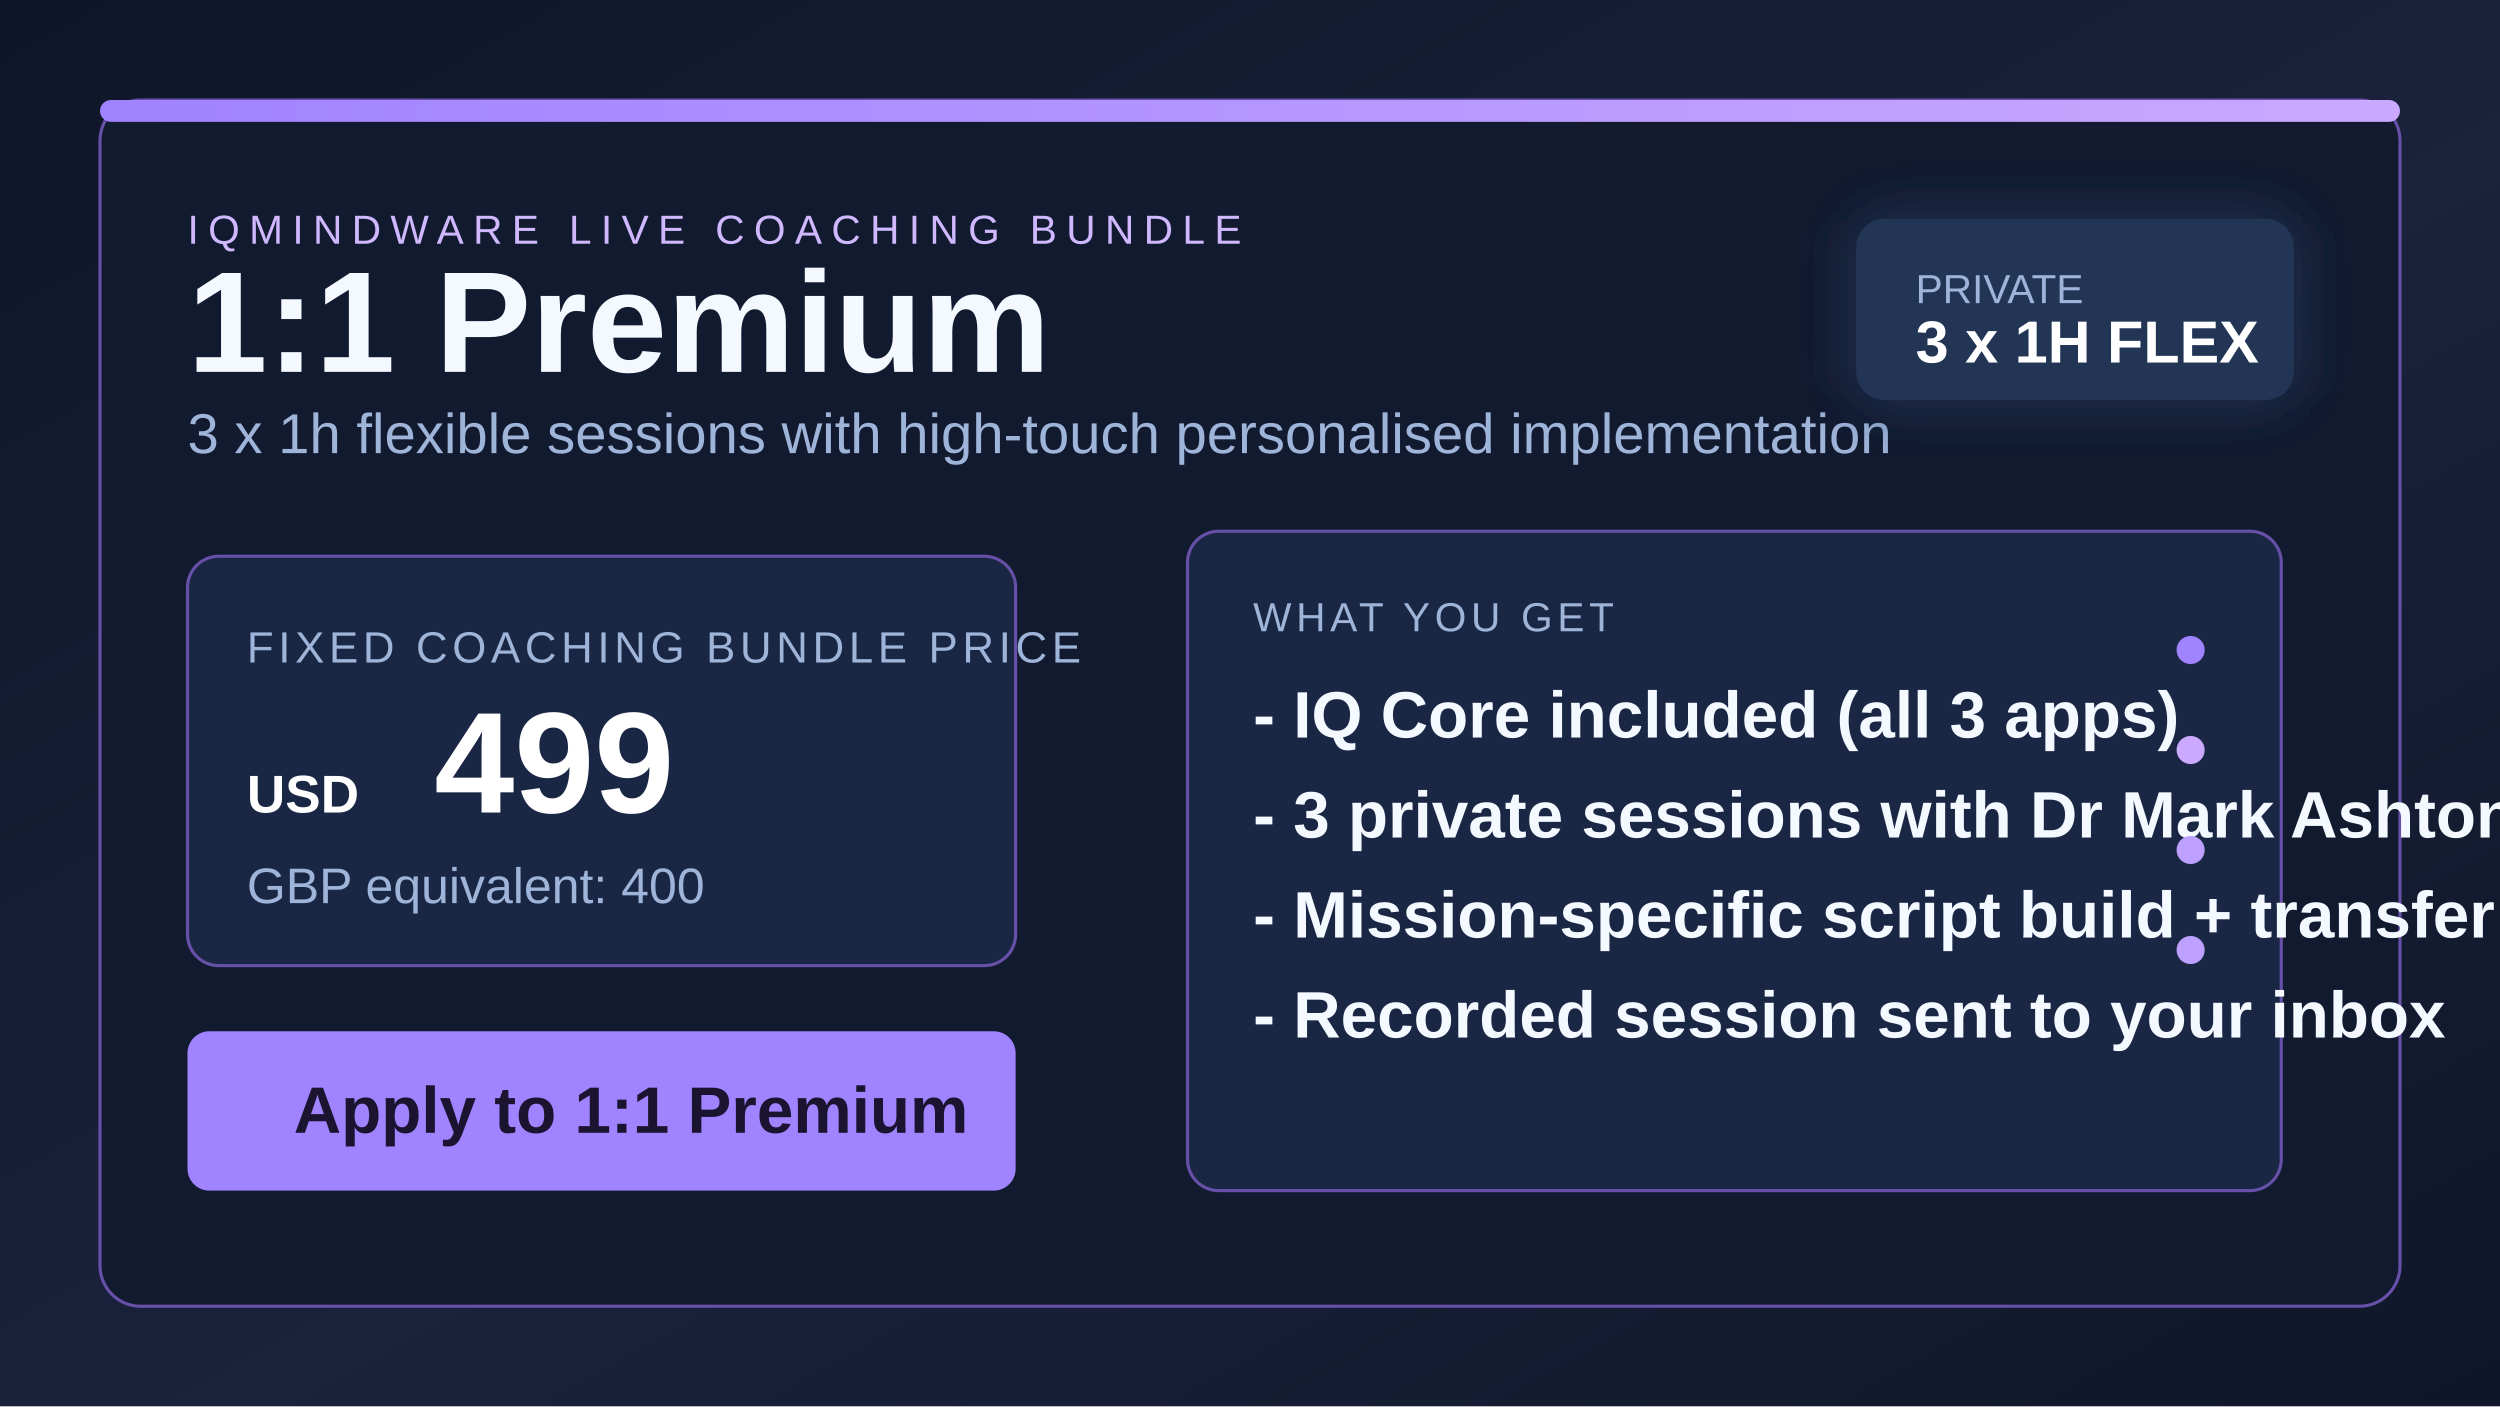
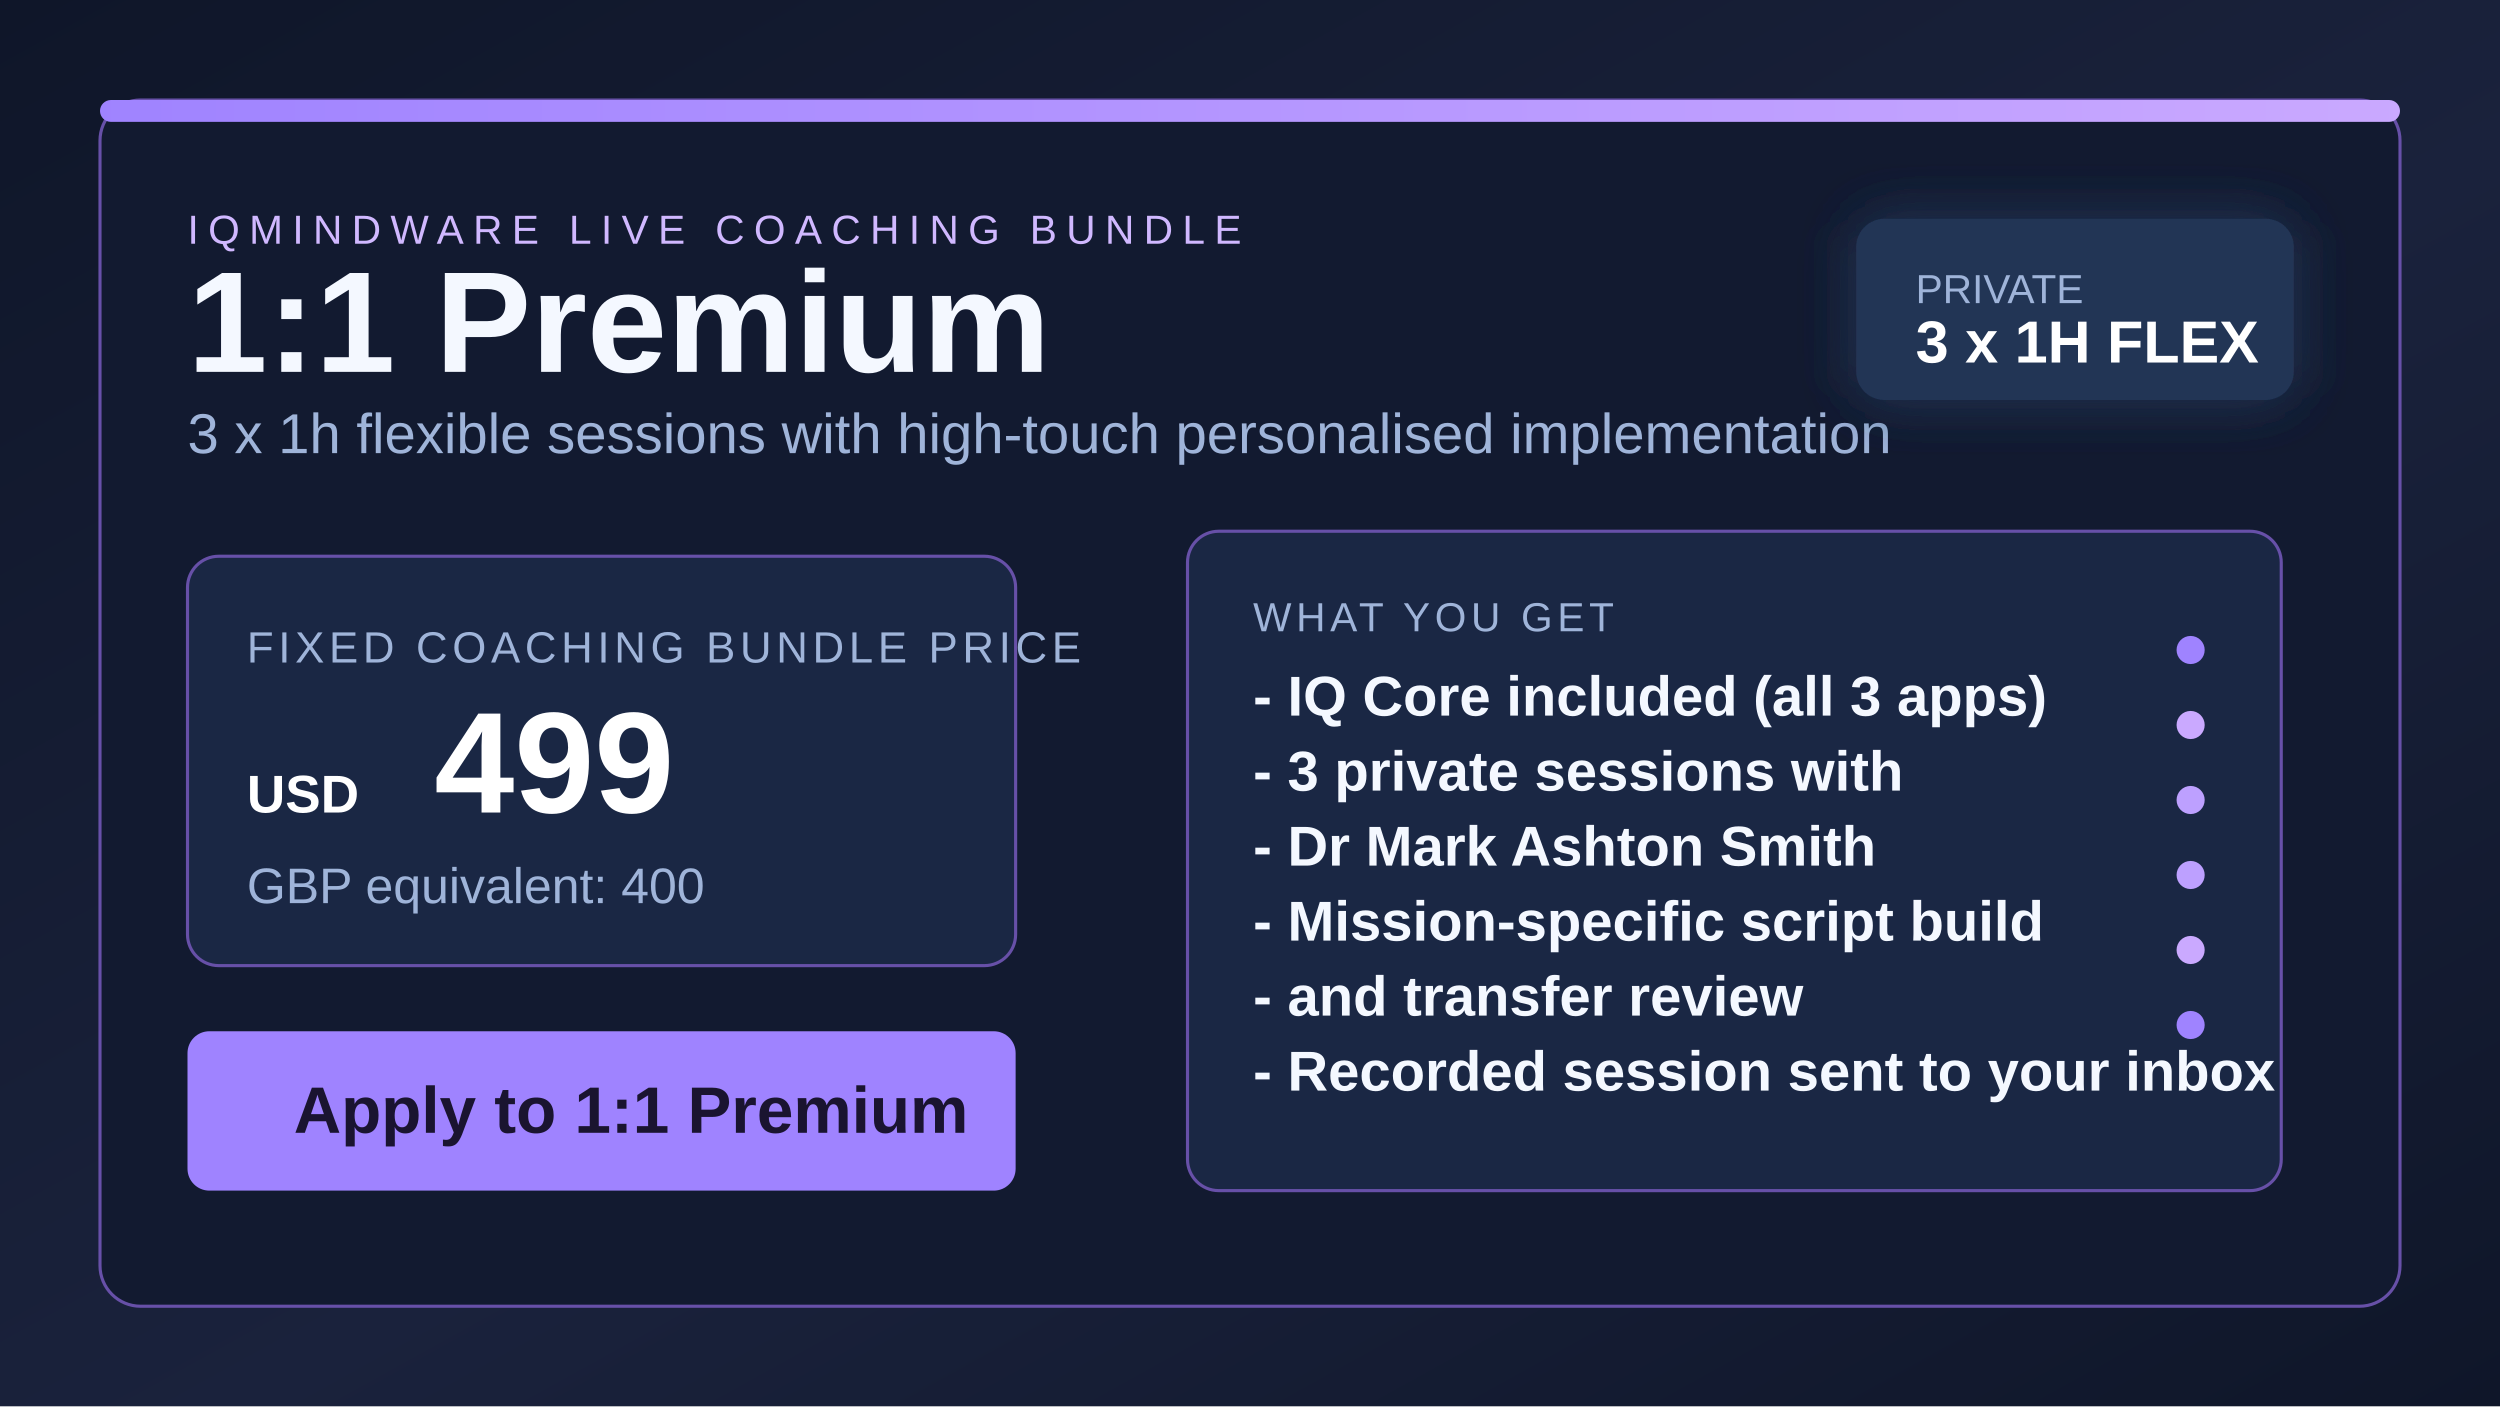
<svg xmlns="http://www.w3.org/2000/svg" width="1600" height="900" viewBox="0 0 1600 900" role="img" aria-labelledby="title desc">
  <defs>
    <linearGradient id="bg" x1="0" y1="0" x2="1" y2="1">
      <stop offset="0%" stop-color="#0f1629" />
      <stop offset="55%" stop-color="#1a223c" />
      <stop offset="100%" stop-color="#0f1629" />
    </linearGradient>
    <linearGradient id="accent" x1="0" y1="0" x2="1" y2="0">
      <stop offset="0%" stop-color="#9f83ff" />
      <stop offset="100%" stop-color="#caa9ff" />
    </linearGradient>
    <filter id="softGlow" x="-30%" y="-30%" width="160%" height="160%">
      <feGaussianBlur stdDeviation="18" result="blur" />
      <feMerge>
        <feMergeNode in="blur" />
        <feMergeNode in="SourceGraphic" />
      </feMerge>
    </filter>
  </defs>
  <rect width="1600" height="900" fill="url(#bg)" />
  <rect x="64" y="64" width="1472" height="772" rx="26" fill="#121a30" stroke="#6750a8" stroke-width="2" />
  <rect x="64" y="64" width="1472" height="14" rx="7" fill="url(#accent)" />
  <text x="120" y="156" fill="#d0b8ff" font-family="Arial, Helvetica, sans-serif" font-size="26" letter-spacing="6">IQMINDWARE LIVE COACHING BUNDLE</text>
  <text x="120" y="238" fill="#f4f8ff" font-family="Arial, Helvetica, sans-serif" font-size="92" font-weight="700">1:1 Premium</text>
  <text x="120" y="290" fill="#9fb4d9" font-family="Arial, Helvetica, sans-serif" font-size="36">3 x 1h flexible sessions with high-touch personalised implementation</text>
  <rect x="120" y="356" width="530" height="262" rx="20" fill="#1a2744" stroke="#6750a8" stroke-width="2" />
  <text x="158" y="424" fill="#9fb4d9" font-family="Arial, Helvetica, sans-serif" font-size="28" letter-spacing="3">FIXED COACHING BUNDLE PRICE</text>
  <text x="158" y="520" fill="#ffffff" font-family="Arial, Helvetica, sans-serif" font-size="34" font-weight="700">USD</text>
  <text x="278" y="520" fill="#ffffff" font-family="Arial, Helvetica, sans-serif" font-size="92" font-weight="700">499</text>
  <text x="158" y="578" fill="#9fb4d9" font-family="Arial, Helvetica, sans-serif" font-size="32">GBP equivalent: 400</text>
  <rect x="120" y="660" width="530" height="102" rx="14" fill="#9f83ff" />
  <text x="188" y="725" fill="#1a1430" font-family="Arial, Helvetica, sans-serif" font-size="42" font-weight="700">Apply to 1:1 Premium</text>
  <g transform="translate(760 340)">
    <rect x="0" y="0" width="700" height="422" rx="20" fill="#1a2744" stroke="#6750a8" stroke-width="2" />
    <text x="42" y="64" fill="#9fb4d9" font-family="Arial, Helvetica, sans-serif" font-size="26" letter-spacing="3">WHAT YOU GET</text>
-     <text x="42" y="132" fill="#f4f8ff" font-family="Arial, Helvetica, sans-serif" font-size="42" font-weight="700">- IQ Core included (all 3 apps)</text>
-     <text x="42" y="196" fill="#f4f8ff" font-family="Arial, Helvetica, sans-serif" font-size="42" font-weight="700">- 3 private sessions with Dr Mark Ashton Smith</text>
-     <text x="42" y="260" fill="#f4f8ff" font-family="Arial, Helvetica, sans-serif" font-size="42" font-weight="700">- Mission-specific script build + transfer review</text>
-     <text x="42" y="324" fill="#f4f8ff" font-family="Arial, Helvetica, sans-serif" font-size="42" font-weight="700">- Recorded session sent to your inbox</text>
+     <text x="42" y="118" fill="#f4f8ff" font-family="Arial, Helvetica, sans-serif" font-size="36" font-weight="700">- IQ Core included (all 3 apps)</text>
+     <text x="42" y="166" fill="#f4f8ff" font-family="Arial, Helvetica, sans-serif" font-size="36" font-weight="700">- 3 private sessions with</text>
+     <text x="42" y="214" fill="#f4f8ff" font-family="Arial, Helvetica, sans-serif" font-size="36" font-weight="700">- Dr Mark Ashton Smith</text>
+     <text x="42" y="262" fill="#f4f8ff" font-family="Arial, Helvetica, sans-serif" font-size="36" font-weight="700">- Mission-specific script build</text>
+     <text x="42" y="310" fill="#f4f8ff" font-family="Arial, Helvetica, sans-serif" font-size="36" font-weight="700">- and transfer review</text>
+     <text x="42" y="358" fill="#f4f8ff" font-family="Arial, Helvetica, sans-serif" font-size="36" font-weight="700">- Recorded session sent to your inbox</text>
    <circle cx="642" cy="76" r="9" fill="#9f83ff" />
-     <circle cx="642" cy="140" r="9" fill="#caa9ff" />
-     <circle cx="642" cy="204" r="9" fill="#bda0ff" />
-     <circle cx="642" cy="268" r="9" fill="#bda0ff" />
+     <circle cx="642" cy="124" r="9" fill="#caa9ff" />
+     <circle cx="642" cy="172" r="9" fill="#bda0ff" />
+     <circle cx="642" cy="220" r="9" fill="#bda0ff" />
+     <circle cx="642" cy="268" r="9" fill="#caa9ff" />
+     <circle cx="642" cy="316" r="9" fill="#9f83ff" />
  </g>
  <rect x="1188" y="140" width="280" height="116" rx="18" fill="#243455" filter="url(#softGlow)" />
  <text x="1226" y="194" fill="#9fb4d9" font-family="Arial, Helvetica, sans-serif" font-size="26">PRIVATE</text>
  <text x="1226" y="232" fill="#ffffff" font-family="Arial, Helvetica, sans-serif" font-size="38" font-weight="700">3 x 1H FLEX</text>
</svg>
